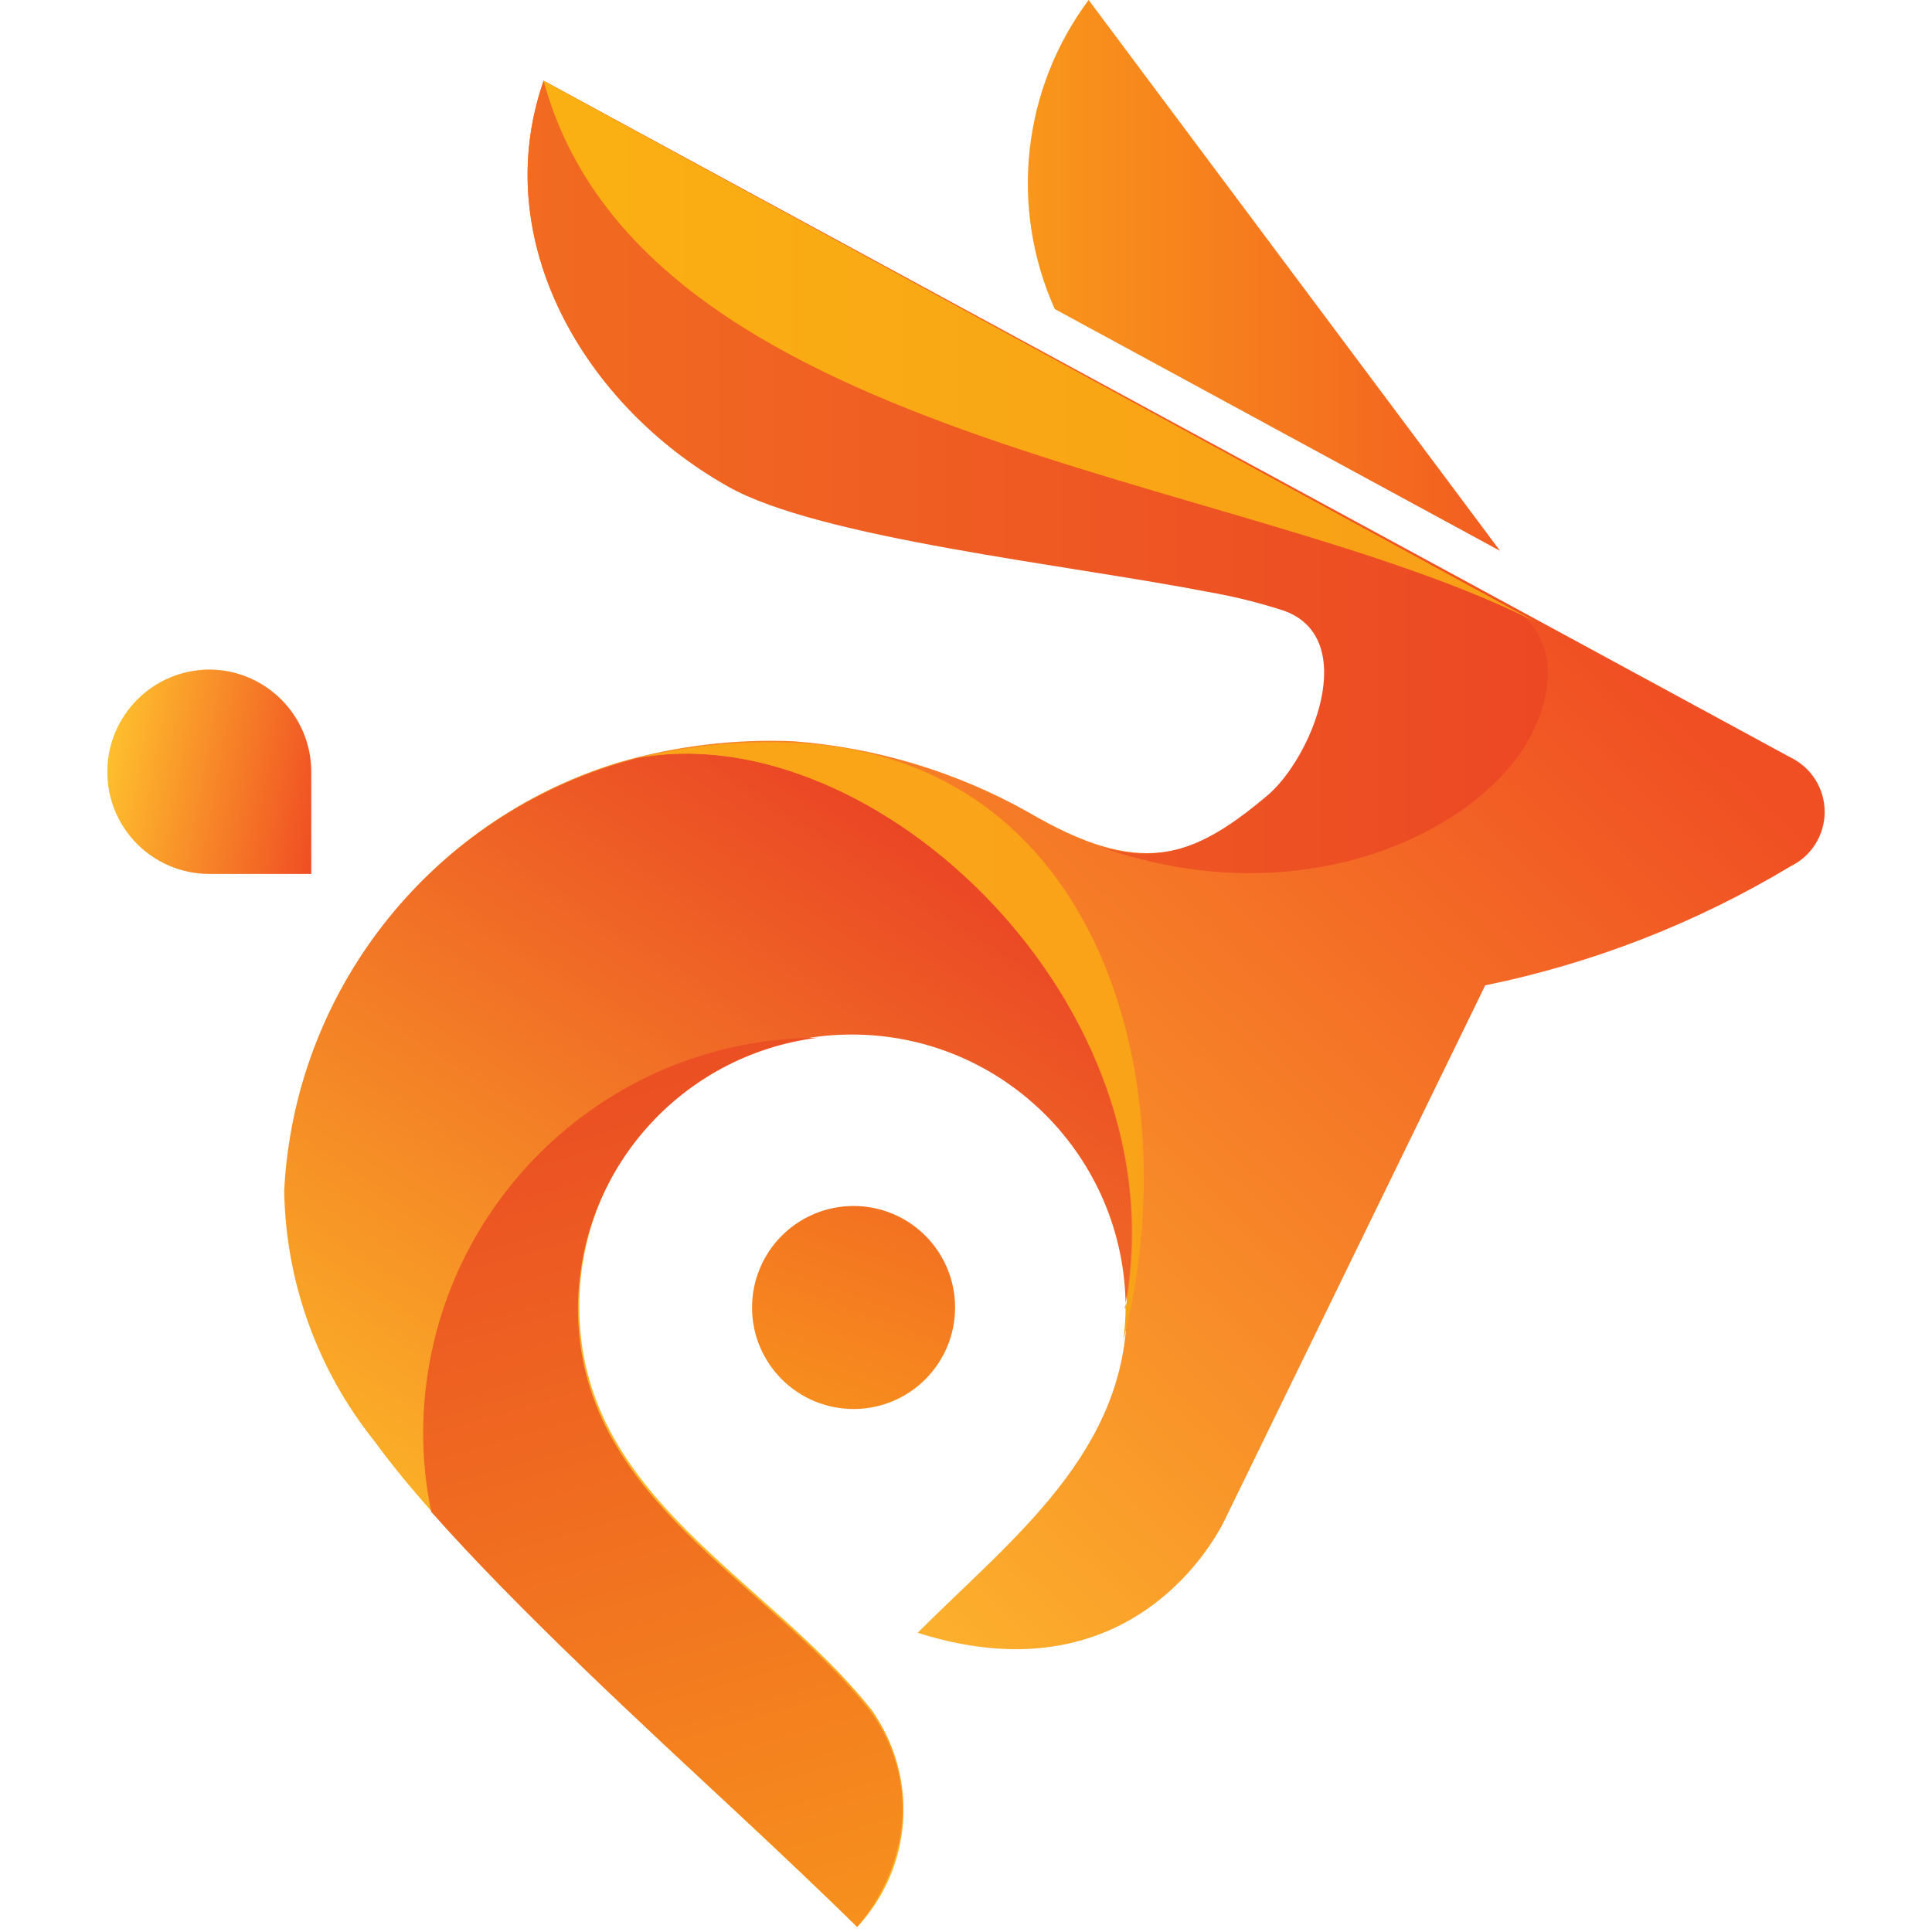
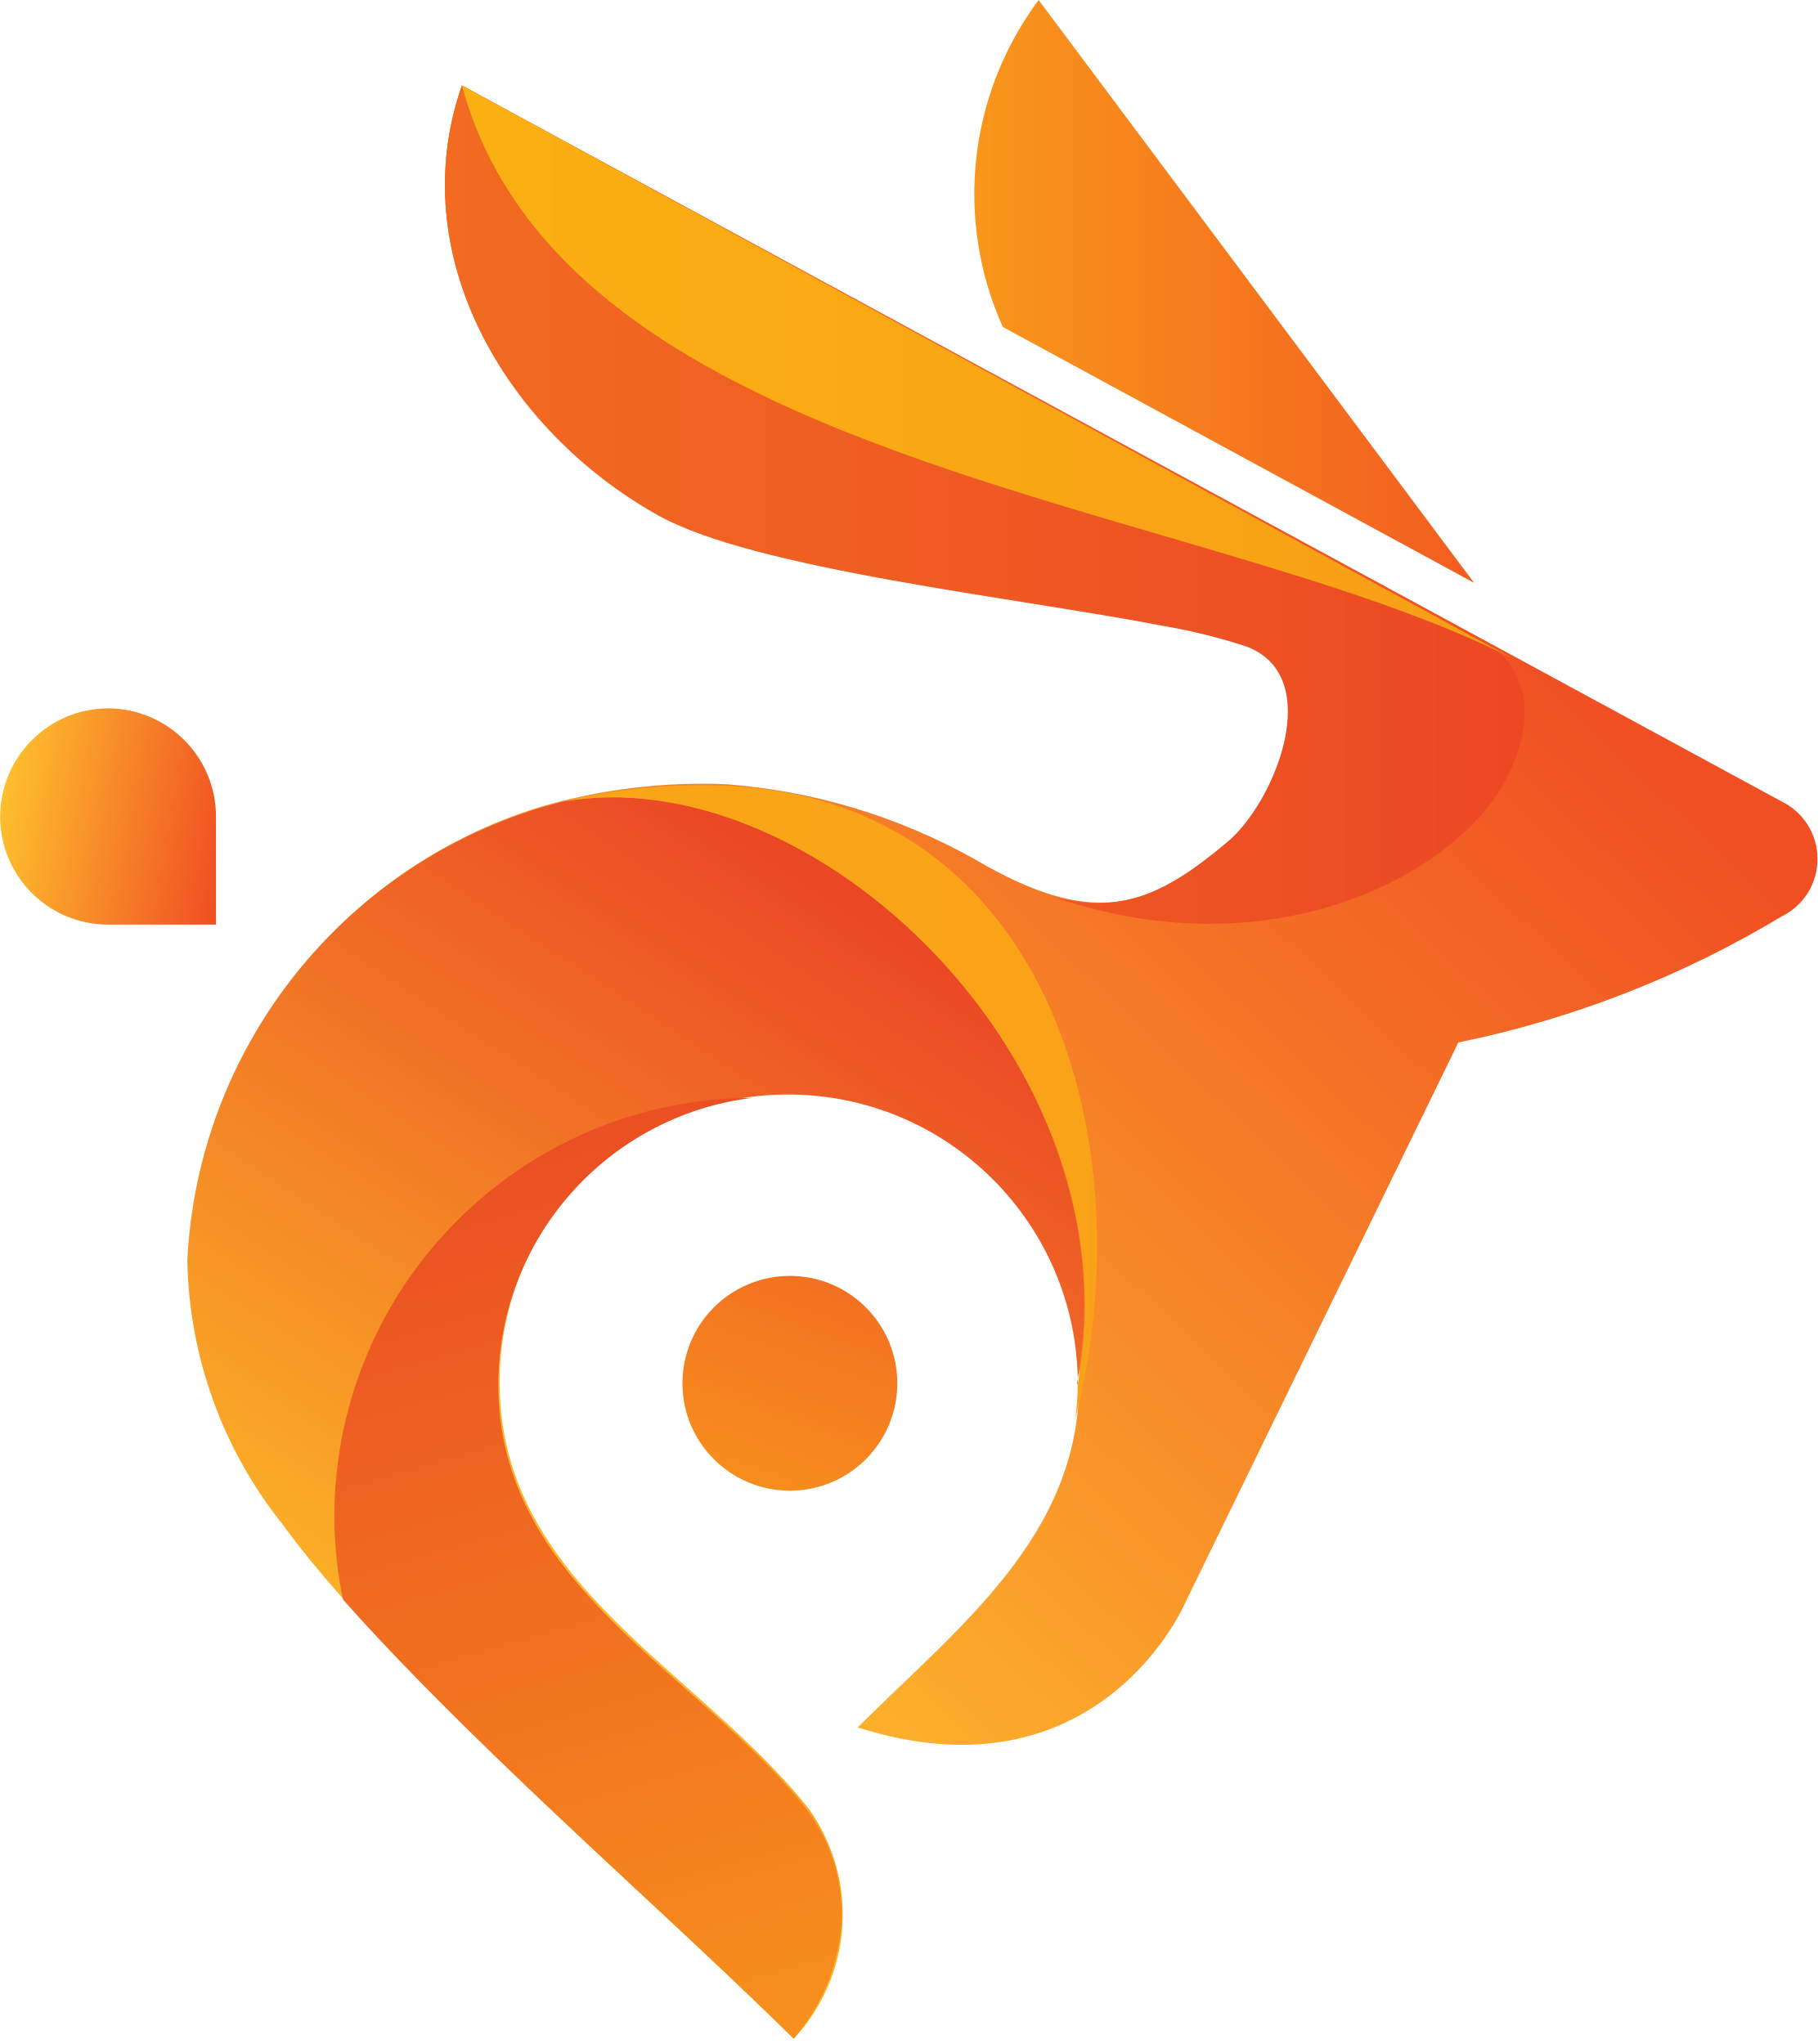
- <svg xmlns="http://www.w3.org/2000/svg" aria-hidden="true" role="img" class="icon w-8 h-8" style="" width="1em" height="1em" viewBox="0 0 256 288" data-v-f43f2976="">
+ <svg xmlns="http://www.w3.org/2000/svg" width="28.45" height="32" viewBox="0 0 256 288">
  <defs>
-     <linearGradient id="iconifyVue0" x1="-33.94%" x2="153.691%" y1="50.041%" y2="50.041%">
+     <linearGradient id="logosBunnyNetIcon0" x1="-33.94%" x2="153.691%" y1="50.041%" y2="50.041%">
      <stop offset="0%" stop-color="#FBAA19" />
      <stop offset="100%" stop-color="#EF3E23" />
    </linearGradient>
-     <linearGradient id="iconifyVue1" x1="32.891%" x2="67.113%" y1="96.667%" y2="3.111%">
+     <linearGradient id="logosBunnyNetIcon1" x1="32.891%" x2="67.113%" y1="96.667%" y2="3.111%">
      <stop offset="0%" stop-color="#F78D1E" />
      <stop offset="100%" stop-color="#F37121" />
    </linearGradient>
-     <linearGradient id="iconifyVue2" x1="14.403%" x2="63.227%" y1="75.177%" y2="12.448%">
+     <linearGradient id="logosBunnyNetIcon2" x1="14.403%" x2="63.227%" y1="75.177%" y2="12.448%">
      <stop offset="0%" stop-color="#FEBE2D" />
      <stop offset="100%" stop-color="#F04E23" />
    </linearGradient>
-     <linearGradient id="iconifyVue3" x1="69.88%" x2="33.101%" y1="3.214%" y2="81.581%">
+     <linearGradient id="logosBunnyNetIcon3" x1="69.88%" x2="33.101%" y1="3.214%" y2="81.581%">
      <stop offset="0%" stop-color="#EA4425" />
      <stop offset="100%" stop-color="#FDBB27" />
    </linearGradient>
-     <linearGradient id="iconifyVue4" x1="-40.127%" x2="144.708%" y1="49.989%" y2="49.989%">
+     <linearGradient id="logosBunnyNetIcon4" x1="-40.127%" x2="144.708%" y1="49.989%" y2="49.989%">
      <stop offset="0%" stop-color="#F47920" />
      <stop offset="100%" stop-color="#E93825" />
    </linearGradient>
-     <linearGradient id="iconifyVue5" x1="-143.227%" x2="243.364%" y1="49.917%" y2="49.917%">
+     <linearGradient id="logosBunnyNetIcon5" x1="-143.227%" x2="243.364%" y1="49.917%" y2="49.917%">
      <stop offset="0%" stop-color="#FDCA0B" />
      <stop offset="100%" stop-color="#F5841F" />
    </linearGradient>
-     <linearGradient id="iconifyVue6" x1="39.677%" x2="63.887%" y1="-25.013%" y2="131.608%">
+     <linearGradient id="logosBunnyNetIcon6" x1="39.677%" x2="63.887%" y1="-25.013%" y2="131.608%">
      <stop offset="0%" stop-color="#E73C25" />
      <stop offset="100%" stop-color="#FAA21B" />
    </linearGradient>
-     <linearGradient id="iconifyVue7" x1="-562.994%" x2="562.905%" y1="49.998%" y2="49.998%">
+     <linearGradient id="logosBunnyNetIcon7" x1="-562.994%" x2="562.905%" y1="49.998%" y2="49.998%">
      <stop offset="0%" stop-color="#FDBA12" />
      <stop offset="100%" stop-color="#F7921E" />
    </linearGradient>
-     <linearGradient id="iconifyVue8" x1="1.983%" x2="106.167%" y1="41.501%" y2="60.044%">
+     <linearGradient id="logosBunnyNetIcon8" x1="1.983%" x2="106.167%" y1="41.501%" y2="60.044%">
      <stop offset="0%" stop-color="#FEBE2D" />
      <stop offset="100%" stop-color="#F04E23" />
    </linearGradient>
  </defs>
-   <path fill="url(#iconifyVue0)" d="m141.236 46.07l66.381 36.049L146.281 0a45.734 45.734 0 0 0-5.045 46.07Z" />
-   <path fill="url(#iconifyVue1)" d="M111.24 179.774c8.34 0 15.108 6.748 15.132 15.088c.025 8.34-6.703 15.127-15.043 15.177c-8.34.049-15.147-6.659-15.221-14.998a15.132 15.132 0 0 1 15.132-15.267Z" />
-   <path fill="url(#iconifyVue2)" d="M65.036 12.039L250.93 112.922a9.012 9.012 0 0 1 0 16.208a144.532 144.532 0 0 1-45.532 17.756l-38.672 79.361s-12.24 27.844-45.935 17.15c14.123-14.123 31.206-26.902 31.206-48.625c0-22.547-18.277-40.824-40.824-40.824c-22.546 0-40.824 18.277-40.824 40.824c0 28.381 27.978 40.353 43.514 60.059c6.998 9.905 6.07 23.363-2.219 32.215c-19.302-19.1-56.63-51.316-71.963-72.434a61.202 61.202 0 0 1-13.115-37.327c1.509-29.539 21.35-54.972 49.634-63.623a81.043 81.043 0 0 1 26.095-3.161a84.607 84.607 0 0 1 34.973 10.559c16.478 9.685 24.481 7.129 35.847-2.421c6.726-5.515 14.057-23.473 2.69-27.642a81.648 81.648 0 0 0-11.365-2.825c-21.119-4.103-58.042-8.004-71.628-15.738C71.223 60.53 56.696 35.982 65.036 12.04Z" />
-   <path fill="url(#iconifyVue3)" d="M151.661 194.973c8.609-45.262-37.327-88.44-72.569-81.984l2.354-.538A64.409 64.409 0 0 0 76 113.863c-28.285 8.651-48.126 34.085-49.635 63.624a61.202 61.202 0 0 0 13.451 37.327c15.334 21.118 52.661 53.333 71.964 72.434c8.289-8.852 9.216-22.31 2.219-32.215c-15.872-19.639-43.85-31.678-43.85-59.992c0-22.547 18.277-40.824 40.823-40.824c22.547 0 40.824 18.277 40.824 40.824l-.134-.068Z" />
-   <path fill="url(#iconifyVue4)" d="m65.036 12.039l141.236 76.94l4.036 2.22c3.362 2.622 6.725 7.868 2.354 17.553c-6.726 14.46-33.628 28.45-64.633 17.486c9.685 2.825 16.276-.403 24.75-7.532c6.726-5.515 14.057-23.472 2.69-27.642a81.648 81.648 0 0 0-11.366-2.825c-21.118-4.102-58.041-8.003-71.627-15.738c-21.253-11.971-35.78-36.52-27.44-60.462Z" />
-   <path fill="url(#iconifyVue5)" d="M65.036 12.039C79.63 65.843 168.475 70.282 212.998 92.745L65.036 12.04Z" />
-   <path fill="url(#iconifyVue6)" d="M113.662 255.033c-15.536-19.639-43.515-31.678-43.515-59.992c.08-20.536 15.402-37.816 35.78-40.354c-32.455.111-58.738 26.394-58.848 58.849a57.443 57.443 0 0 0 1.21 11.837c12.846 14.527 31.409 31.677 47.08 46.204c6.12 5.717 11.769 11.098 16.41 15.67a28.113 28.113 0 0 0 6.725-15.939a24.615 24.615 0 0 0-4.842-16.275Z" />
-   <path fill="url(#iconifyVue7)" d="M151.46 199.816c.212-1.606.324-3.223.335-4.843c8.475-45.262-37.46-88.44-72.703-81.984a84.002 84.002 0 0 1 23.002-2.287c46.204 1.884 59.117 51.249 49.365 89.114Z" />
-   <path fill="url(#iconifyVue8)" d="M15.2 99.807c8.405.037 15.2 6.861 15.2 15.267v15.2H15.2c-8.395 0-15.2-6.805-15.2-15.2c0-8.406 6.794-15.23 15.2-15.267Z" />
+   <path fill="url(#logosBunnyNetIcon0)" d="m141.236 46.07l66.381 36.049L146.281 0a45.734 45.734 0 0 0-5.045 46.07Z" />
+   <path fill="url(#logosBunnyNetIcon1)" d="M111.24 179.774c8.34 0 15.108 6.748 15.132 15.088c.025 8.34-6.703 15.127-15.043 15.177c-8.34.049-15.147-6.659-15.221-14.998a15.132 15.132 0 0 1 15.132-15.267Z" />
+   <path fill="url(#logosBunnyNetIcon2)" d="M65.036 12.039L250.93 112.922a9.012 9.012 0 0 1 0 16.208a144.532 144.532 0 0 1-45.532 17.756l-38.672 79.361s-12.24 27.844-45.935 17.15c14.123-14.123 31.206-26.902 31.206-48.625c0-22.547-18.277-40.824-40.824-40.824c-22.546 0-40.824 18.277-40.824 40.824c0 28.381 27.978 40.353 43.514 60.059c6.998 9.905 6.07 23.363-2.219 32.215c-19.302-19.1-56.63-51.316-71.963-72.434a61.202 61.202 0 0 1-13.115-37.327c1.509-29.539 21.35-54.972 49.634-63.623a81.043 81.043 0 0 1 26.095-3.161a84.607 84.607 0 0 1 34.973 10.559c16.478 9.685 24.481 7.129 35.847-2.421c6.726-5.515 14.057-23.473 2.69-27.642a81.648 81.648 0 0 0-11.365-2.825c-21.119-4.103-58.042-8.004-71.628-15.738C71.223 60.53 56.696 35.982 65.036 12.04Z" />
+   <path fill="url(#logosBunnyNetIcon3)" d="M151.661 194.973c8.609-45.262-37.327-88.44-72.569-81.984l2.354-.538A64.409 64.409 0 0 0 76 113.863c-28.285 8.651-48.126 34.085-49.635 63.624a61.202 61.202 0 0 0 13.451 37.327c15.334 21.118 52.661 53.333 71.964 72.434c8.289-8.852 9.216-22.31 2.219-32.215c-15.872-19.639-43.85-31.678-43.85-59.992c0-22.547 18.277-40.824 40.823-40.824c22.547 0 40.824 18.277 40.824 40.824l-.134-.068Z" />
+   <path fill="url(#logosBunnyNetIcon4)" d="m65.036 12.039l141.236 76.94l4.036 2.22c3.362 2.622 6.725 7.868 2.354 17.553c-6.726 14.46-33.628 28.45-64.633 17.486c9.685 2.825 16.276-.403 24.75-7.532c6.726-5.515 14.057-23.472 2.69-27.642a81.648 81.648 0 0 0-11.366-2.825c-21.118-4.102-58.041-8.003-71.627-15.738c-21.253-11.971-35.78-36.52-27.44-60.462Z" />
+   <path fill="url(#logosBunnyNetIcon5)" d="M65.036 12.039C79.63 65.843 168.475 70.282 212.998 92.745L65.036 12.04Z" />
+   <path fill="url(#logosBunnyNetIcon6)" d="M113.662 255.033c-15.536-19.639-43.515-31.678-43.515-59.992c.08-20.536 15.402-37.816 35.78-40.354c-32.455.111-58.738 26.394-58.848 58.849a57.443 57.443 0 0 0 1.21 11.837c12.846 14.527 31.409 31.677 47.08 46.204c6.12 5.717 11.769 11.098 16.41 15.67a28.113 28.113 0 0 0 6.725-15.939a24.615 24.615 0 0 0-4.842-16.275Z" />
+   <path fill="url(#logosBunnyNetIcon7)" d="M151.46 199.816c.212-1.606.324-3.223.335-4.843c8.475-45.262-37.46-88.44-72.703-81.984a84.002 84.002 0 0 1 23.002-2.287c46.204 1.884 59.117 51.249 49.365 89.114Z" />
+   <path fill="url(#logosBunnyNetIcon8)" d="M15.2 99.807c8.405.037 15.2 6.861 15.2 15.267v15.2H15.2c-8.395 0-15.2-6.805-15.2-15.2c0-8.406 6.794-15.23 15.2-15.267Z" />
</svg>
